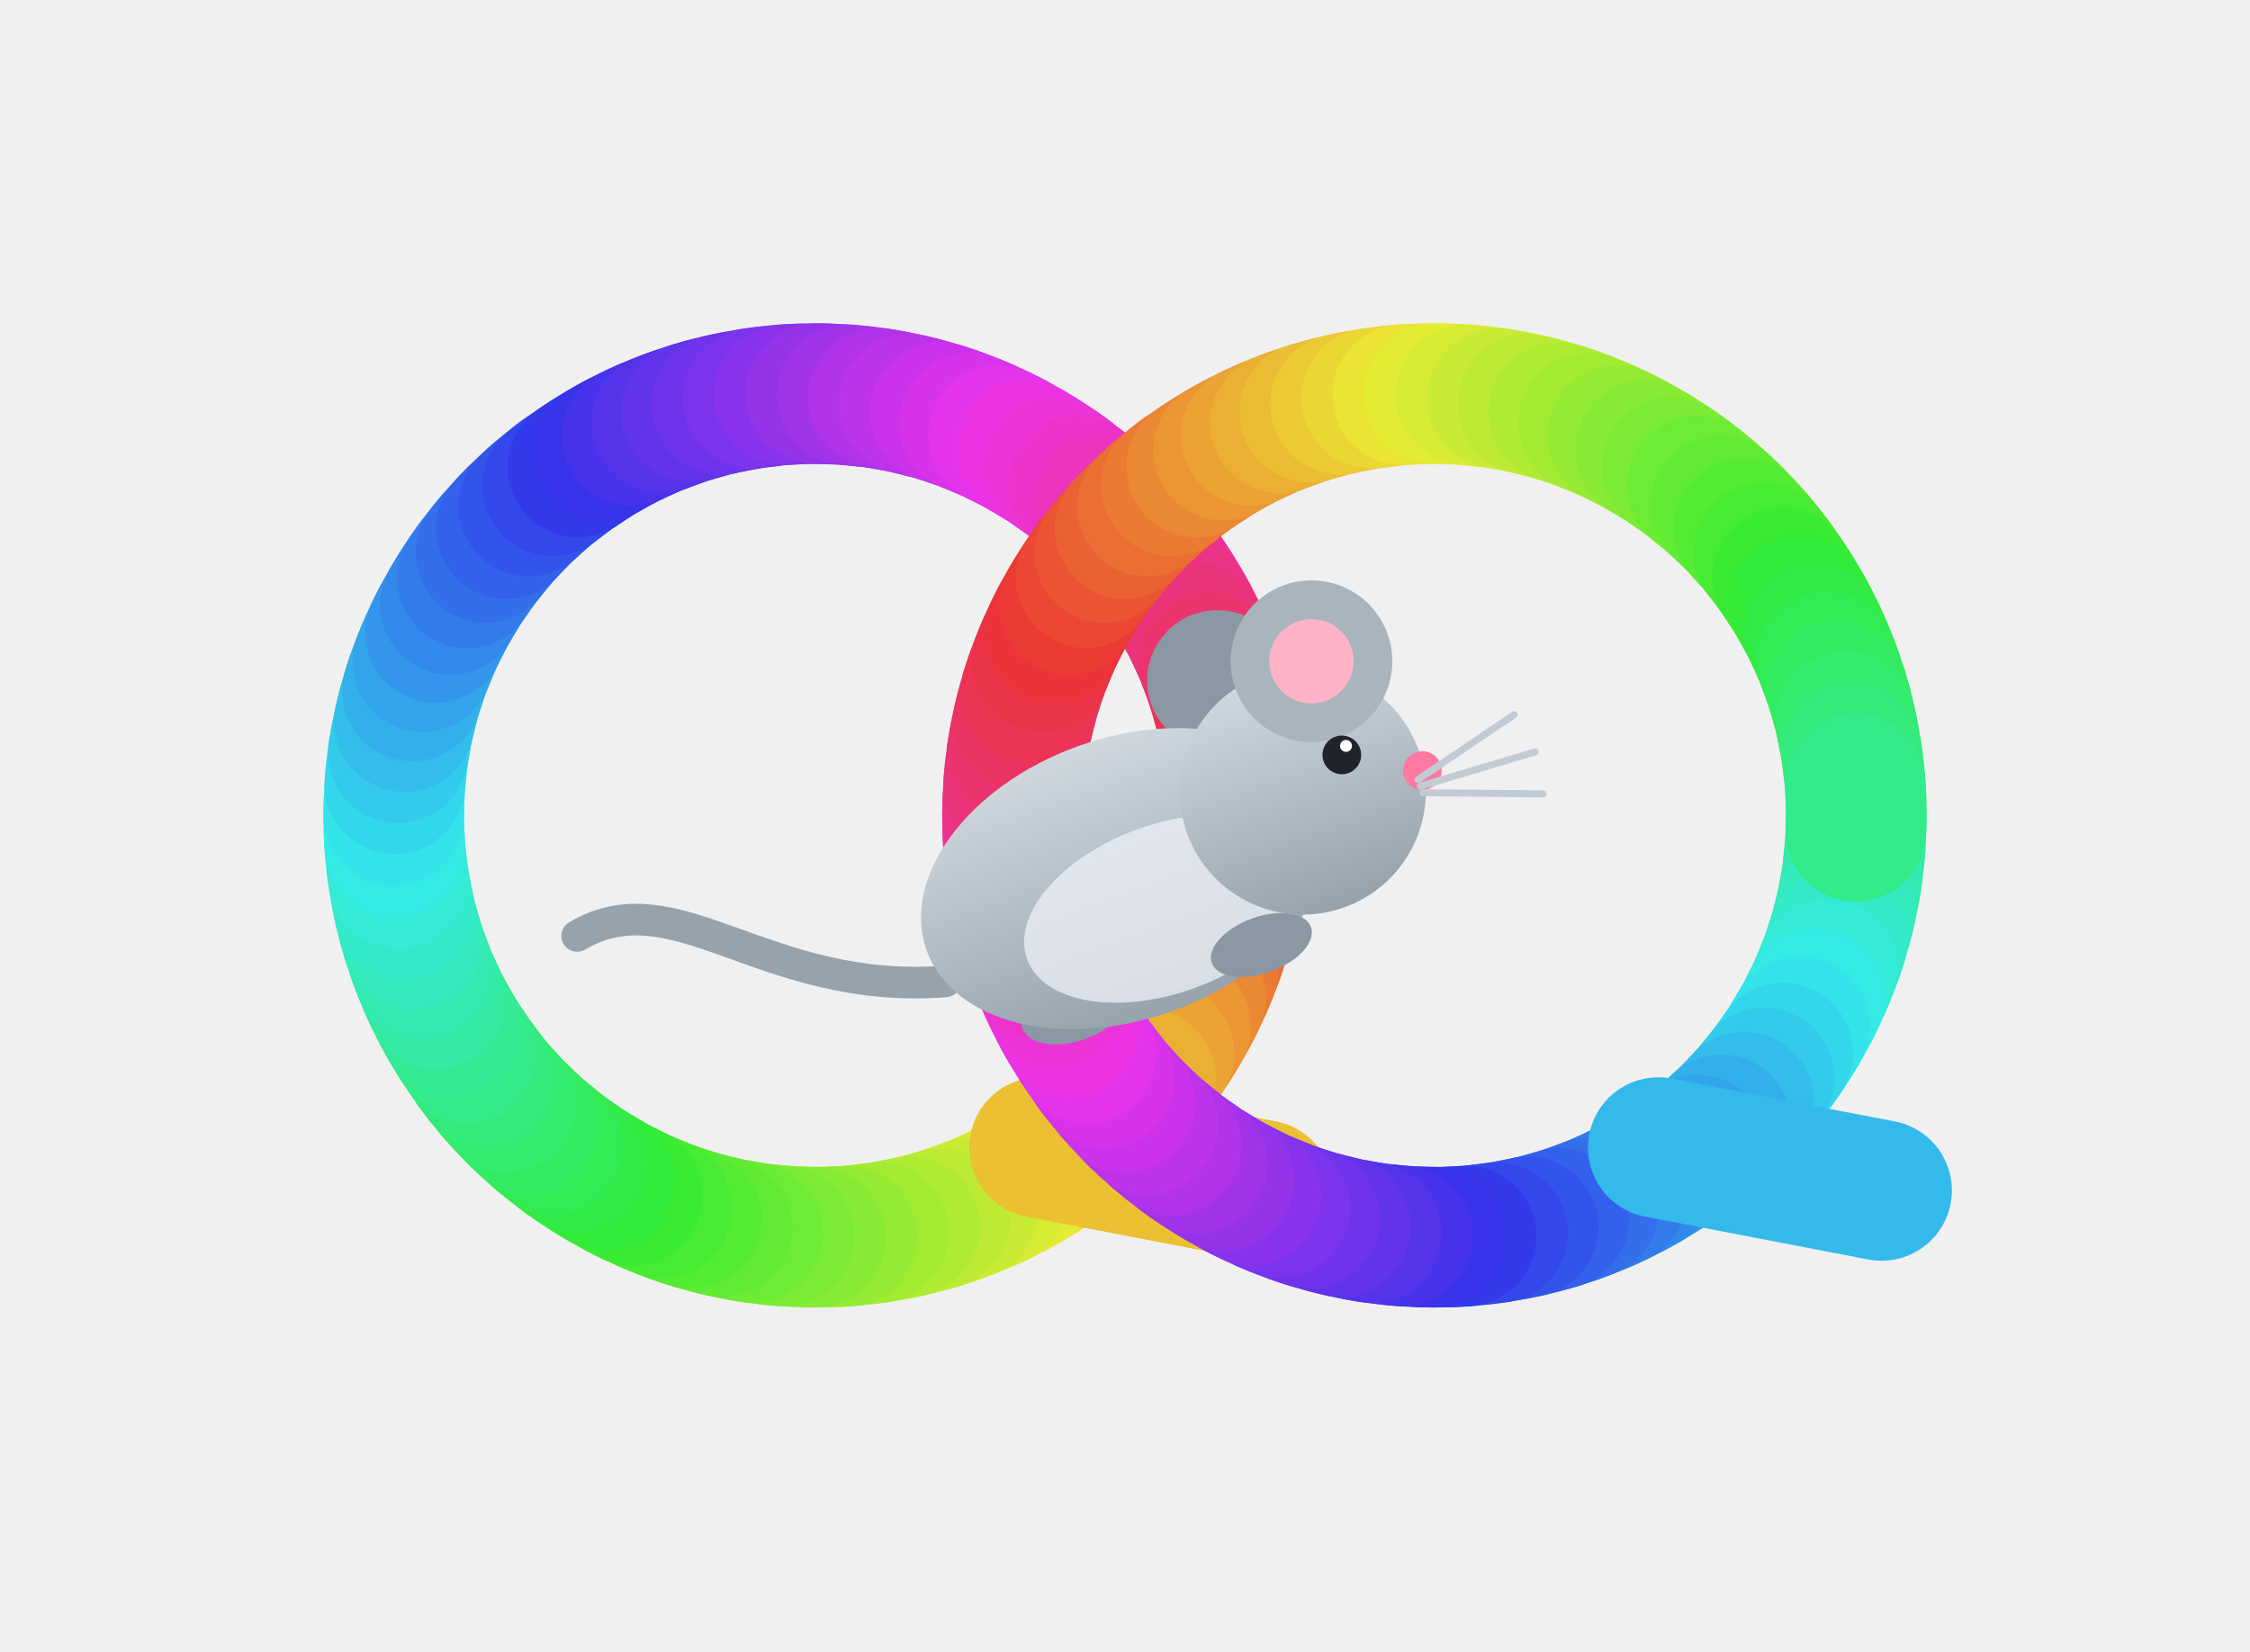
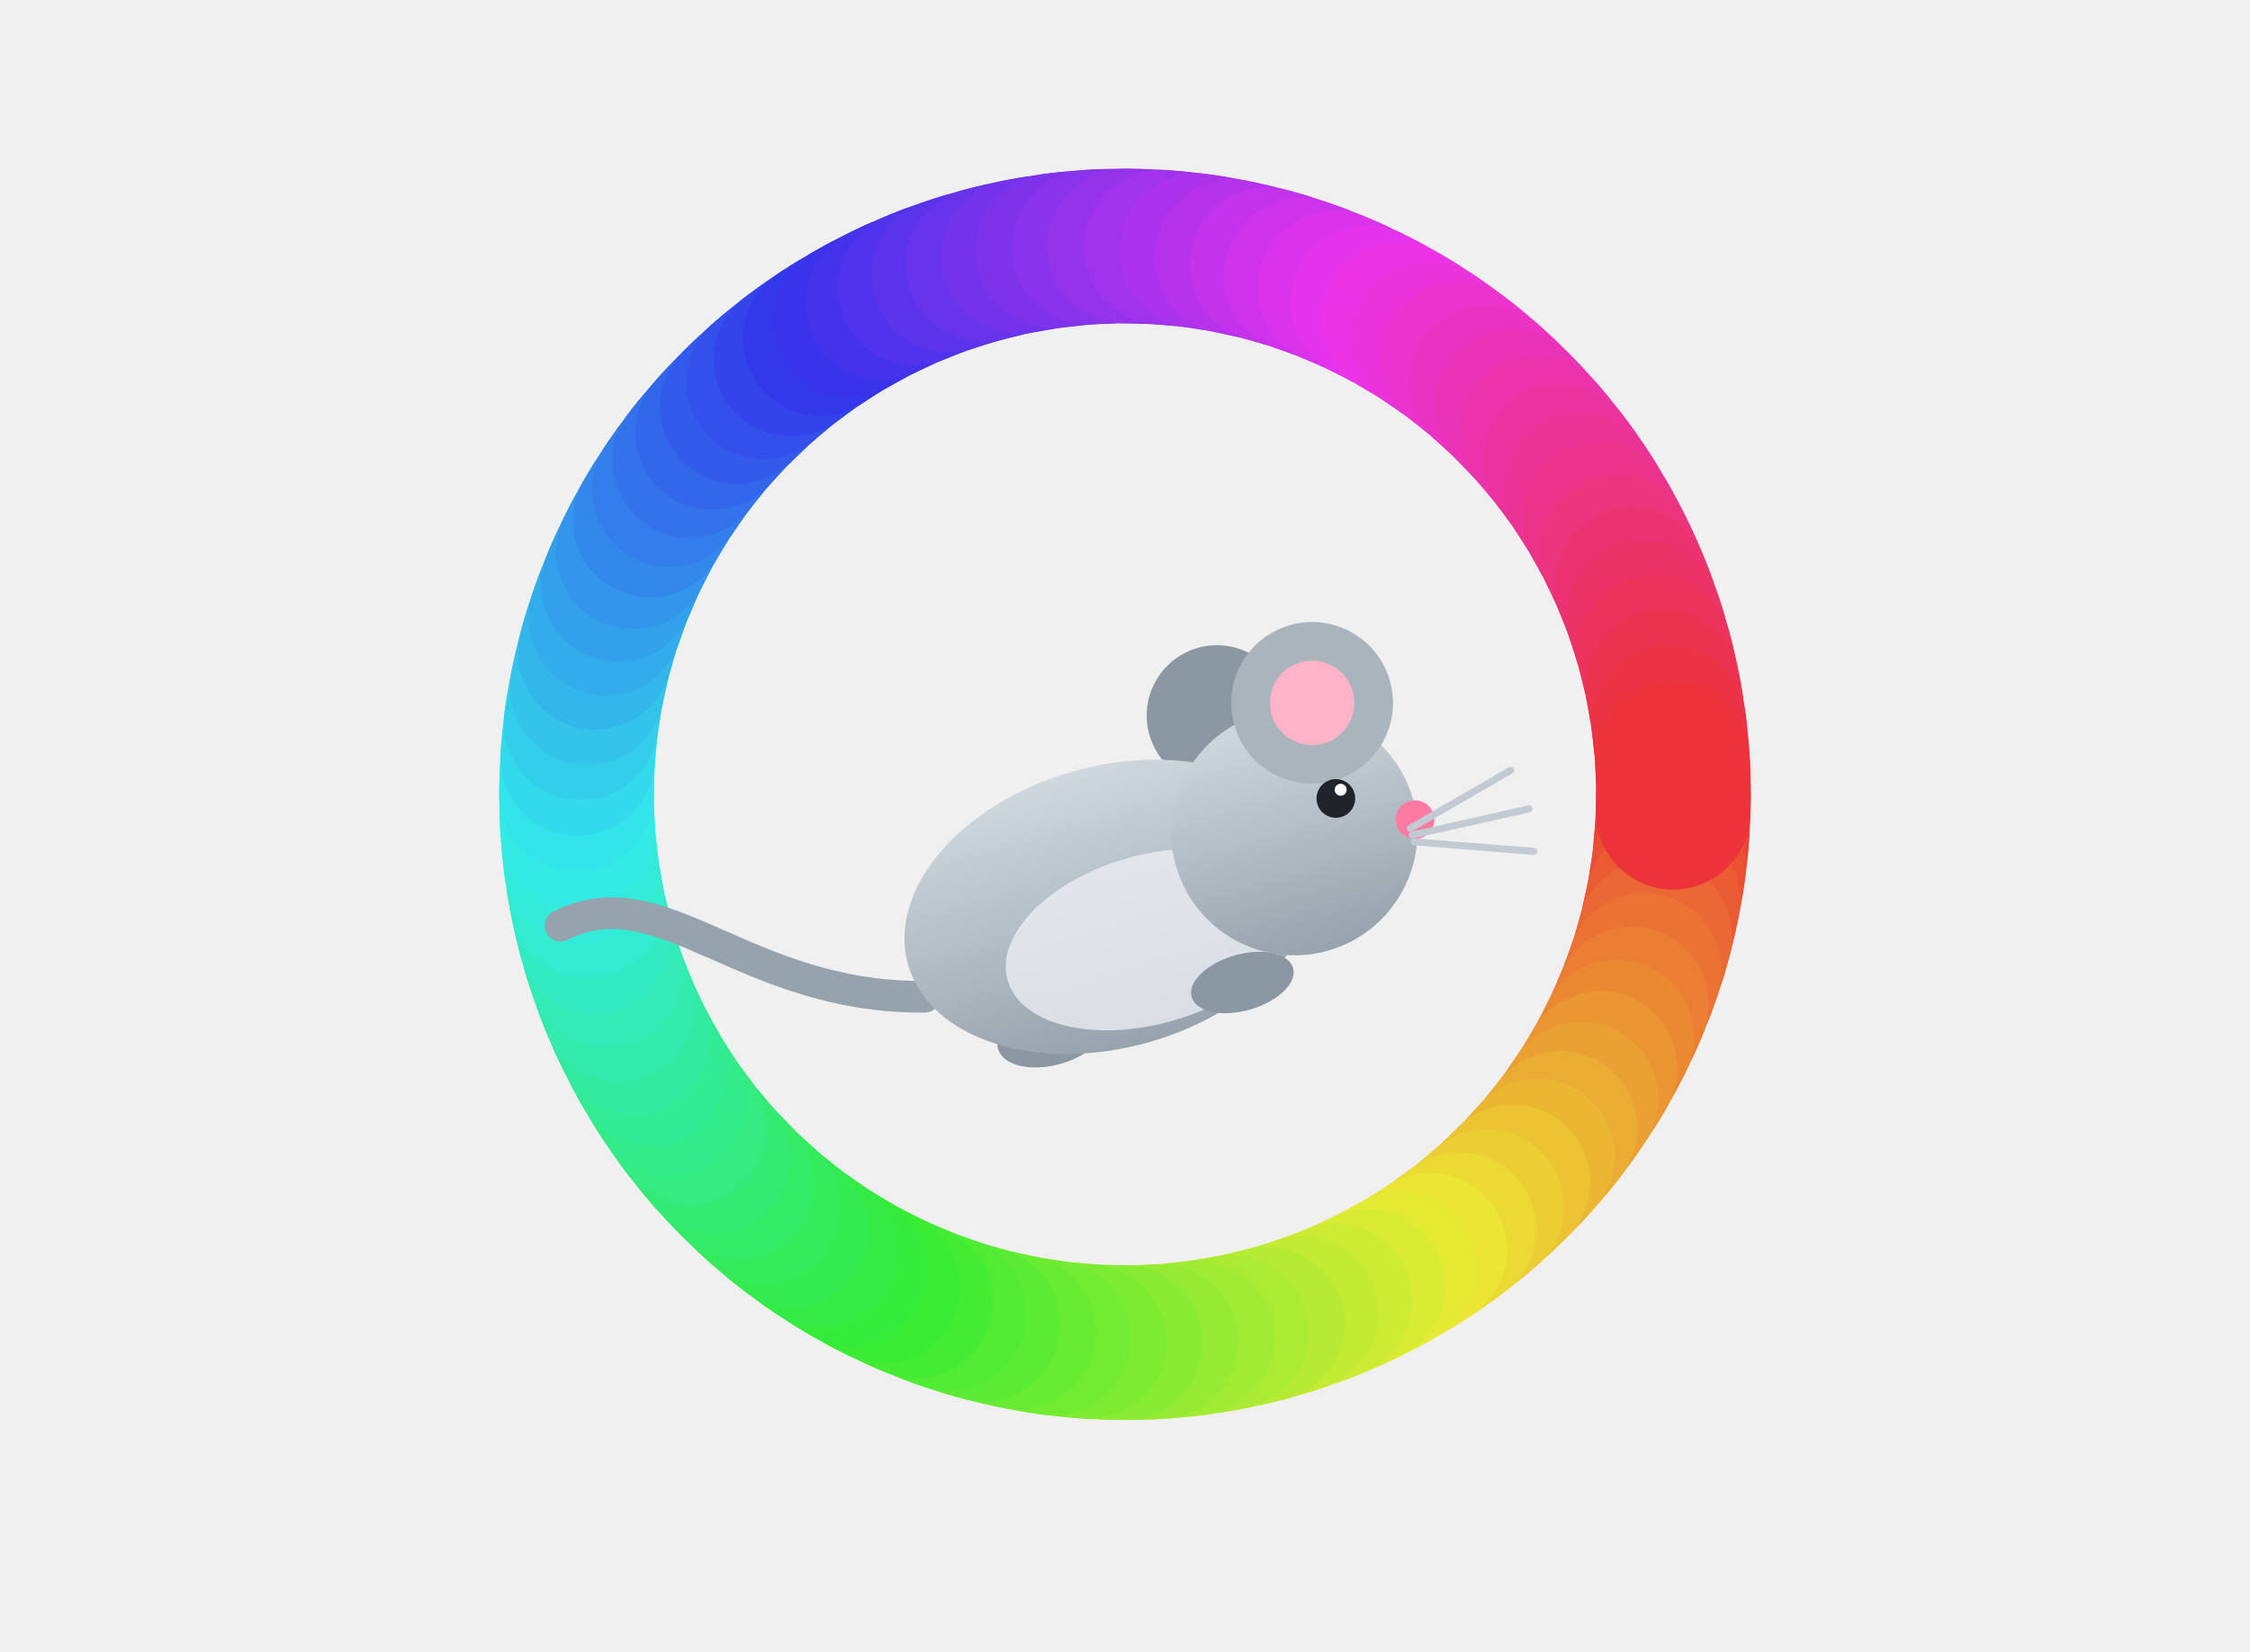
- <svg xmlns="http://www.w3.org/2000/svg" viewBox="0 0 640 470" width="640" height="470" role="img" aria-label="QQMouse mascot: a mouse leaping through two QQ hoops">
+ <svg xmlns="http://www.w3.org/2000/svg" viewBox="0 0 640 470" width="640" height="470" role="img" aria-label="Skittermouse mascot: a mouse skittering through a colorful ring">
  <defs>
    <linearGradient id="mBody" x1="0" y1="0" x2="0" y2="1">
      <stop offset="0" stop-color="#cfd8df" />
      <stop offset="1" stop-color="#96a2ac" />
    </linearGradient>
    <style>
      .spin { animation: hue 7s linear infinite; }
      @keyframes hue { to { filter: hue-rotate(360deg); } }
      .mouse { animation: hop 2.2s ease-in-out infinite; }
      @keyframes hop { 0%,100% { transform: translateY(0); } 50% { transform: translateY(-14px); } }
      @media (prefers-reduced-motion: reduce) { .spin, .mouse { animation: none !important; } }
    </style>
  </defs>
  <g class="spin">
-     <g>
-       <path d="M352.0 232.0 A120 120 0 0 1 351.2 245.4" stroke="#eb3933" stroke-width="40" fill="none" stroke-linecap="round" />
-       <path d="M351.7 241.0 A120 120 0 0 1 349.9 254.3" stroke="#eb4733" stroke-width="40" fill="none" stroke-linecap="round" />
-       <path d="M350.7 249.9 A120 120 0 0 1 347.9 263.1" stroke="#eb5433" stroke-width="40" fill="none" stroke-linecap="round" />
-       <path d="M349.0 258.7 A120 120 0 0 1 345.3 271.6" stroke="#eb6133" stroke-width="40" fill="none" stroke-linecap="round" />
-       <path d="M346.7 267.4 A120 120 0 0 1 342.0 280.0" stroke="#eb6e33" stroke-width="40" fill="none" stroke-linecap="round" />
-       <path d="M343.7 275.8 A120 120 0 0 1 338.1 288.1" stroke="#eb7b33" stroke-width="40" fill="none" stroke-linecap="round" />
-       <path d="M340.1 284.1 A120 120 0 0 1 333.6 295.8" stroke="#eb8833" stroke-width="40" fill="none" stroke-linecap="round" />
-       <path d="M335.9 292.0 A120 120 0 0 1 328.6 303.3" stroke="#eb9533" stroke-width="40" fill="none" stroke-linecap="round" />
-       <path d="M331.1 299.6 A120 120 0 0 1 323.0 310.3" stroke="#eba333" stroke-width="40" fill="none" stroke-linecap="round" />
-       <path d="M325.8 306.8 A120 120 0 0 1 316.9 316.9" stroke="#ebb033" stroke-width="40" fill="none" stroke-linecap="round" />
-       <path d="M320.0 313.6 A120 120 0 0 1 310.3 323.0" stroke="#ebbd33" stroke-width="40" fill="none" stroke-linecap="round" />
-       <path d="M313.6 320.0 A120 120 0 0 1 303.3 328.6" stroke="#ebca33" stroke-width="40" fill="none" stroke-linecap="round" />
-       <path d="M306.8 325.8 A120 120 0 0 1 295.8 333.6" stroke="#ebd733" stroke-width="40" fill="none" stroke-linecap="round" />
-       <path d="M299.6 331.1 A120 120 0 0 1 288.1 338.1" stroke="#ebe433" stroke-width="40" fill="none" stroke-linecap="round" />
-       <path d="M292.0 335.9 A120 120 0 0 1 280.0 342.0" stroke="#e4eb33" stroke-width="40" fill="none" stroke-linecap="round" />
-       <path d="M284.1 340.1 A120 120 0 0 1 271.6 345.3" stroke="#d7eb33" stroke-width="40" fill="none" stroke-linecap="round" />
-       <path d="M275.8 343.7 A120 120 0 0 1 263.1 347.9" stroke="#caeb33" stroke-width="40" fill="none" stroke-linecap="round" />
-       <path d="M267.4 346.7 A120 120 0 0 1 254.3 349.9" stroke="#bdeb33" stroke-width="40" fill="none" stroke-linecap="round" />
-       <path d="M258.7 349.0 A120 120 0 0 1 245.4 351.2" stroke="#b0eb33" stroke-width="40" fill="none" stroke-linecap="round" />
-       <path d="M249.9 350.7 A120 120 0 0 1 236.5 351.9" stroke="#a3eb33" stroke-width="40" fill="none" stroke-linecap="round" />
-       <path d="M241.0 351.7 A120 120 0 0 1 227.5 351.9" stroke="#95eb33" stroke-width="40" fill="none" stroke-linecap="round" />
-       <path d="M232.0 352.0 A120 120 0 0 1 218.6 351.2" stroke="#88eb33" stroke-width="40" fill="none" stroke-linecap="round" />
-       <path d="M223.0 351.7 A120 120 0 0 1 209.7 349.9" stroke="#7beb33" stroke-width="40" fill="none" stroke-linecap="round" />
-       <path d="M214.1 350.7 A120 120 0 0 1 200.9 347.9" stroke="#6eeb33" stroke-width="40" fill="none" stroke-linecap="round" />
-       <path d="M205.3 349.0 A120 120 0 0 1 192.4 345.3" stroke="#61eb33" stroke-width="40" fill="none" stroke-linecap="round" />
-       <path d="M196.6 346.7 A120 120 0 0 1 184.0 342.0" stroke="#54eb33" stroke-width="40" fill="none" stroke-linecap="round" />
-       <path d="M188.2 343.7 A120 120 0 0 1 175.9 338.1" stroke="#47eb33" stroke-width="40" fill="none" stroke-linecap="round" />
-       <path d="M179.9 340.1 A120 120 0 0 1 168.2 333.6" stroke="#39eb33" stroke-width="40" fill="none" stroke-linecap="round" />
-       <path d="M172.0 335.9 A120 120 0 0 1 160.7 328.6" stroke="#33eb39" stroke-width="40" fill="none" stroke-linecap="round" />
-       <path d="M164.4 331.1 A120 120 0 0 1 153.7 323.0" stroke="#33eb47" stroke-width="40" fill="none" stroke-linecap="round" />
-       <path d="M157.2 325.8 A120 120 0 0 1 147.1 316.9" stroke="#33eb54" stroke-width="40" fill="none" stroke-linecap="round" />
-       <path d="M150.4 320.0 A120 120 0 0 1 141.0 310.3" stroke="#33eb61" stroke-width="40" fill="none" stroke-linecap="round" />
-       <path d="M144.0 313.6 A120 120 0 0 1 135.4 303.3" stroke="#33eb6e" stroke-width="40" fill="none" stroke-linecap="round" />
-       <path d="M138.2 306.8 A120 120 0 0 1 130.4 295.8" stroke="#33eb7b" stroke-width="40" fill="none" stroke-linecap="round" />
-       <path d="M132.9 299.6 A120 120 0 0 1 125.9 288.1" stroke="#33eb88" stroke-width="40" fill="none" stroke-linecap="round" />
-       <path d="M128.1 292.0 A120 120 0 0 1 122.0 280.0" stroke="#33eb95" stroke-width="40" fill="none" stroke-linecap="round" />
-       <path d="M123.9 284.1 A120 120 0 0 1 118.7 271.6" stroke="#33eba3" stroke-width="40" fill="none" stroke-linecap="round" />
-       <path d="M120.3 275.8 A120 120 0 0 1 116.1 263.1" stroke="#33ebb0" stroke-width="40" fill="none" stroke-linecap="round" />
-       <path d="M117.3 267.4 A120 120 0 0 1 114.1 254.3" stroke="#33ebbd" stroke-width="40" fill="none" stroke-linecap="round" />
-       <path d="M115.0 258.7 A120 120 0 0 1 112.8 245.4" stroke="#33ebca" stroke-width="40" fill="none" stroke-linecap="round" />
-       <path d="M113.3 249.9 A120 120 0 0 1 112.1 236.5" stroke="#33ebd7" stroke-width="40" fill="none" stroke-linecap="round" />
-       <path d="M112.3 241.0 A120 120 0 0 1 112.1 227.5" stroke="#33ebe4" stroke-width="40" fill="none" stroke-linecap="round" />
-       <path d="M112.0 232.0 A120 120 0 0 1 112.8 218.6" stroke="#33e4eb" stroke-width="40" fill="none" stroke-linecap="round" />
-       <path d="M112.3 223.0 A120 120 0 0 1 114.1 209.7" stroke="#33d7eb" stroke-width="40" fill="none" stroke-linecap="round" />
-       <path d="M113.3 214.1 A120 120 0 0 1 116.1 200.9" stroke="#33caeb" stroke-width="40" fill="none" stroke-linecap="round" />
-       <path d="M115.0 205.3 A120 120 0 0 1 118.7 192.4" stroke="#33bdeb" stroke-width="40" fill="none" stroke-linecap="round" />
-       <path d="M117.3 196.6 A120 120 0 0 1 122.0 184.0" stroke="#33b0eb" stroke-width="40" fill="none" stroke-linecap="round" />
-       <path d="M120.3 188.2 A120 120 0 0 1 125.9 175.9" stroke="#33a3eb" stroke-width="40" fill="none" stroke-linecap="round" />
-       <path d="M123.9 179.9 A120 120 0 0 1 130.4 168.2" stroke="#3395eb" stroke-width="40" fill="none" stroke-linecap="round" />
-       <path d="M128.1 172.0 A120 120 0 0 1 135.4 160.7" stroke="#3388eb" stroke-width="40" fill="none" stroke-linecap="round" />
-       <path d="M132.9 164.4 A120 120 0 0 1 141.0 153.7" stroke="#337beb" stroke-width="40" fill="none" stroke-linecap="round" />
-       <path d="M138.2 157.2 A120 120 0 0 1 147.1 147.1" stroke="#336eeb" stroke-width="40" fill="none" stroke-linecap="round" />
-       <path d="M144.0 150.4 A120 120 0 0 1 153.7 141.0" stroke="#3361eb" stroke-width="40" fill="none" stroke-linecap="round" />
-       <path d="M150.4 144.0 A120 120 0 0 1 160.7 135.4" stroke="#3354eb" stroke-width="40" fill="none" stroke-linecap="round" />
-       <path d="M157.2 138.2 A120 120 0 0 1 168.2 130.4" stroke="#3347eb" stroke-width="40" fill="none" stroke-linecap="round" />
-       <path d="M164.4 132.9 A120 120 0 0 1 175.9 125.9" stroke="#3339eb" stroke-width="40" fill="none" stroke-linecap="round" />
-       <path d="M172.0 128.1 A120 120 0 0 1 184.0 122.0" stroke="#3933eb" stroke-width="40" fill="none" stroke-linecap="round" />
-       <path d="M179.9 123.9 A120 120 0 0 1 192.4 118.7" stroke="#4733eb" stroke-width="40" fill="none" stroke-linecap="round" />
-       <path d="M188.2 120.3 A120 120 0 0 1 200.9 116.1" stroke="#5433eb" stroke-width="40" fill="none" stroke-linecap="round" />
-       <path d="M196.6 117.3 A120 120 0 0 1 209.7 114.1" stroke="#6133eb" stroke-width="40" fill="none" stroke-linecap="round" />
-       <path d="M205.3 115.0 A120 120 0 0 1 218.6 112.8" stroke="#6e33eb" stroke-width="40" fill="none" stroke-linecap="round" />
-       <path d="M214.1 113.3 A120 120 0 0 1 227.5 112.1" stroke="#7b33eb" stroke-width="40" fill="none" stroke-linecap="round" />
-       <path d="M223.0 112.3 A120 120 0 0 1 236.5 112.1" stroke="#8833eb" stroke-width="40" fill="none" stroke-linecap="round" />
-       <path d="M232.0 112.0 A120 120 0 0 1 245.4 112.8" stroke="#9533eb" stroke-width="40" fill="none" stroke-linecap="round" />
-       <path d="M241.0 112.3 A120 120 0 0 1 254.3 114.1" stroke="#a333eb" stroke-width="40" fill="none" stroke-linecap="round" />
-       <path d="M249.9 113.3 A120 120 0 0 1 263.1 116.1" stroke="#b033eb" stroke-width="40" fill="none" stroke-linecap="round" />
-       <path d="M258.7 115.0 A120 120 0 0 1 271.6 118.7" stroke="#bd33eb" stroke-width="40" fill="none" stroke-linecap="round" />
-       <path d="M267.4 117.3 A120 120 0 0 1 280.0 122.0" stroke="#ca33eb" stroke-width="40" fill="none" stroke-linecap="round" />
-       <path d="M275.8 120.3 A120 120 0 0 1 288.1 125.9" stroke="#d733eb" stroke-width="40" fill="none" stroke-linecap="round" />
-       <path d="M284.1 123.9 A120 120 0 0 1 295.8 130.4" stroke="#e433eb" stroke-width="40" fill="none" stroke-linecap="round" />
-       <path d="M292.0 128.1 A120 120 0 0 1 303.3 135.4" stroke="#eb33e4" stroke-width="40" fill="none" stroke-linecap="round" />
-       <path d="M299.6 132.9 A120 120 0 0 1 310.3 141.0" stroke="#eb33d7" stroke-width="40" fill="none" stroke-linecap="round" />
-       <path d="M306.8 138.2 A120 120 0 0 1 316.9 147.1" stroke="#eb33ca" stroke-width="40" fill="none" stroke-linecap="round" />
-       <path d="M313.6 144.0 A120 120 0 0 1 323.0 153.7" stroke="#eb33bd" stroke-width="40" fill="none" stroke-linecap="round" />
-       <path d="M320.0 150.4 A120 120 0 0 1 328.6 160.7" stroke="#eb33b0" stroke-width="40" fill="none" stroke-linecap="round" />
-       <path d="M325.8 157.2 A120 120 0 0 1 333.6 168.2" stroke="#eb33a3" stroke-width="40" fill="none" stroke-linecap="round" />
-       <path d="M331.1 164.4 A120 120 0 0 1 338.1 175.9" stroke="#eb3395" stroke-width="40" fill="none" stroke-linecap="round" />
-       <path d="M335.9 172.0 A120 120 0 0 1 342.0 184.0" stroke="#eb3388" stroke-width="40" fill="none" stroke-linecap="round" />
-       <path d="M340.1 179.9 A120 120 0 0 1 345.3 192.4" stroke="#eb337b" stroke-width="40" fill="none" stroke-linecap="round" />
-       <path d="M343.7 188.2 A120 120 0 0 1 347.9 200.9" stroke="#eb336e" stroke-width="40" fill="none" stroke-linecap="round" />
-       <path d="M346.7 196.6 A120 120 0 0 1 349.9 209.7" stroke="#eb3361" stroke-width="40" fill="none" stroke-linecap="round" />
-       <path d="M349.0 205.3 A120 120 0 0 1 351.2 218.6" stroke="#eb3354" stroke-width="40" fill="none" stroke-linecap="round" />
-       <path d="M350.7 214.1 A120 120 0 0 1 351.9 227.5" stroke="#eb3347" stroke-width="40" fill="none" stroke-linecap="round" />
-       <path d="M351.7 223.0 A120 120 0 0 1 351.9 236.5" stroke="#eb3339" stroke-width="40" fill="none" stroke-linecap="round" />
-       <path d="M295.7 326.5 L359.2 338.7" stroke="#ebc033" stroke-width="40" fill="none" stroke-linecap="round" />
-     </g>
-     <g>
-       <path d="M528.0 232.0 A120 120 0 0 1 527.2 245.4" stroke="#33eb95" stroke-width="40" fill="none" stroke-linecap="round" />
-       <path d="M527.7 241.0 A120 120 0 0 1 525.9 254.3" stroke="#33eba3" stroke-width="40" fill="none" stroke-linecap="round" />
-       <path d="M526.7 249.9 A120 120 0 0 1 523.9 263.1" stroke="#33ebb0" stroke-width="40" fill="none" stroke-linecap="round" />
-       <path d="M525.0 258.7 A120 120 0 0 1 521.3 271.6" stroke="#33ebbd" stroke-width="40" fill="none" stroke-linecap="round" />
-       <path d="M522.7 267.4 A120 120 0 0 1 518.0 280.0" stroke="#33ebca" stroke-width="40" fill="none" stroke-linecap="round" />
-       <path d="M519.7 275.8 A120 120 0 0 1 514.1 288.1" stroke="#33ebd7" stroke-width="40" fill="none" stroke-linecap="round" />
-       <path d="M516.1 284.1 A120 120 0 0 1 509.6 295.8" stroke="#33ebe4" stroke-width="40" fill="none" stroke-linecap="round" />
-       <path d="M511.9 292.0 A120 120 0 0 1 504.6 303.3" stroke="#33e4eb" stroke-width="40" fill="none" stroke-linecap="round" />
-       <path d="M507.1 299.6 A120 120 0 0 1 499.0 310.3" stroke="#33d7eb" stroke-width="40" fill="none" stroke-linecap="round" />
-       <path d="M501.8 306.8 A120 120 0 0 1 492.9 316.9" stroke="#33caeb" stroke-width="40" fill="none" stroke-linecap="round" />
-       <path d="M496.0 313.6 A120 120 0 0 1 486.3 323.0" stroke="#33bdeb" stroke-width="40" fill="none" stroke-linecap="round" />
-       <path d="M489.6 320.0 A120 120 0 0 1 479.3 328.6" stroke="#33b0eb" stroke-width="40" fill="none" stroke-linecap="round" />
-       <path d="M482.8 325.8 A120 120 0 0 1 471.8 333.6" stroke="#33a3eb" stroke-width="40" fill="none" stroke-linecap="round" />
-       <path d="M475.6 331.1 A120 120 0 0 1 464.1 338.1" stroke="#3395eb" stroke-width="40" fill="none" stroke-linecap="round" />
-       <path d="M468.0 335.9 A120 120 0 0 1 456.0 342.0" stroke="#3388eb" stroke-width="40" fill="none" stroke-linecap="round" />
-       <path d="M460.1 340.1 A120 120 0 0 1 447.6 345.3" stroke="#337beb" stroke-width="40" fill="none" stroke-linecap="round" />
-       <path d="M451.8 343.7 A120 120 0 0 1 439.1 347.9" stroke="#336eeb" stroke-width="40" fill="none" stroke-linecap="round" />
-       <path d="M443.4 346.7 A120 120 0 0 1 430.3 349.9" stroke="#3361eb" stroke-width="40" fill="none" stroke-linecap="round" />
-       <path d="M434.7 349.0 A120 120 0 0 1 421.4 351.2" stroke="#3354eb" stroke-width="40" fill="none" stroke-linecap="round" />
-       <path d="M425.9 350.7 A120 120 0 0 1 412.5 351.9" stroke="#3347eb" stroke-width="40" fill="none" stroke-linecap="round" />
-       <path d="M417.0 351.7 A120 120 0 0 1 403.5 351.9" stroke="#3339eb" stroke-width="40" fill="none" stroke-linecap="round" />
-       <path d="M408.0 352.0 A120 120 0 0 1 394.6 351.2" stroke="#3933eb" stroke-width="40" fill="none" stroke-linecap="round" />
-       <path d="M399.0 351.7 A120 120 0 0 1 385.7 349.9" stroke="#4733eb" stroke-width="40" fill="none" stroke-linecap="round" />
-       <path d="M390.1 350.7 A120 120 0 0 1 376.9 347.9" stroke="#5433eb" stroke-width="40" fill="none" stroke-linecap="round" />
-       <path d="M381.3 349.0 A120 120 0 0 1 368.4 345.3" stroke="#6133eb" stroke-width="40" fill="none" stroke-linecap="round" />
-       <path d="M372.6 346.7 A120 120 0 0 1 360.0 342.0" stroke="#6e33eb" stroke-width="40" fill="none" stroke-linecap="round" />
-       <path d="M364.2 343.7 A120 120 0 0 1 351.9 338.1" stroke="#7b33eb" stroke-width="40" fill="none" stroke-linecap="round" />
-       <path d="M355.9 340.1 A120 120 0 0 1 344.2 333.6" stroke="#8833eb" stroke-width="40" fill="none" stroke-linecap="round" />
-       <path d="M348.0 335.9 A120 120 0 0 1 336.7 328.6" stroke="#9533eb" stroke-width="40" fill="none" stroke-linecap="round" />
-       <path d="M340.4 331.1 A120 120 0 0 1 329.7 323.0" stroke="#a333eb" stroke-width="40" fill="none" stroke-linecap="round" />
-       <path d="M333.2 325.8 A120 120 0 0 1 323.1 316.9" stroke="#b033eb" stroke-width="40" fill="none" stroke-linecap="round" />
-       <path d="M326.4 320.0 A120 120 0 0 1 317.0 310.3" stroke="#bd33eb" stroke-width="40" fill="none" stroke-linecap="round" />
-       <path d="M320.0 313.6 A120 120 0 0 1 311.4 303.3" stroke="#ca33eb" stroke-width="40" fill="none" stroke-linecap="round" />
-       <path d="M314.2 306.8 A120 120 0 0 1 306.4 295.8" stroke="#d733eb" stroke-width="40" fill="none" stroke-linecap="round" />
-       <path d="M308.9 299.6 A120 120 0 0 1 301.9 288.1" stroke="#e433eb" stroke-width="40" fill="none" stroke-linecap="round" />
-       <path d="M304.1 292.0 A120 120 0 0 1 298.0 280.0" stroke="#eb33e4" stroke-width="40" fill="none" stroke-linecap="round" />
-       <path d="M299.9 284.1 A120 120 0 0 1 294.7 271.6" stroke="#eb33d7" stroke-width="40" fill="none" stroke-linecap="round" />
-       <path d="M296.3 275.8 A120 120 0 0 1 292.1 263.1" stroke="#eb33ca" stroke-width="40" fill="none" stroke-linecap="round" />
-       <path d="M293.3 267.4 A120 120 0 0 1 290.1 254.3" stroke="#eb33bd" stroke-width="40" fill="none" stroke-linecap="round" />
-       <path d="M291.0 258.7 A120 120 0 0 1 288.8 245.4" stroke="#eb33b0" stroke-width="40" fill="none" stroke-linecap="round" />
-       <path d="M289.3 249.9 A120 120 0 0 1 288.1 236.5" stroke="#eb33a3" stroke-width="40" fill="none" stroke-linecap="round" />
-       <path d="M288.3 241.0 A120 120 0 0 1 288.1 227.5" stroke="#eb3395" stroke-width="40" fill="none" stroke-linecap="round" />
-       <path d="M288.0 232.0 A120 120 0 0 1 288.8 218.6" stroke="#eb3388" stroke-width="40" fill="none" stroke-linecap="round" />
-       <path d="M288.3 223.0 A120 120 0 0 1 290.1 209.7" stroke="#eb337b" stroke-width="40" fill="none" stroke-linecap="round" />
-       <path d="M289.3 214.1 A120 120 0 0 1 292.1 200.9" stroke="#eb336e" stroke-width="40" fill="none" stroke-linecap="round" />
-       <path d="M291.0 205.3 A120 120 0 0 1 294.7 192.4" stroke="#eb3361" stroke-width="40" fill="none" stroke-linecap="round" />
-       <path d="M293.3 196.6 A120 120 0 0 1 298.0 184.0" stroke="#eb3354" stroke-width="40" fill="none" stroke-linecap="round" />
-       <path d="M296.3 188.2 A120 120 0 0 1 301.9 175.9" stroke="#eb3347" stroke-width="40" fill="none" stroke-linecap="round" />
-       <path d="M299.9 179.9 A120 120 0 0 1 306.4 168.2" stroke="#eb3339" stroke-width="40" fill="none" stroke-linecap="round" />
-       <path d="M304.1 172.0 A120 120 0 0 1 311.4 160.7" stroke="#eb3933" stroke-width="40" fill="none" stroke-linecap="round" />
-       <path d="M308.9 164.4 A120 120 0 0 1 317.0 153.7" stroke="#eb4733" stroke-width="40" fill="none" stroke-linecap="round" />
-       <path d="M314.2 157.2 A120 120 0 0 1 323.1 147.1" stroke="#eb5433" stroke-width="40" fill="none" stroke-linecap="round" />
-       <path d="M320.0 150.4 A120 120 0 0 1 329.7 141.0" stroke="#eb6133" stroke-width="40" fill="none" stroke-linecap="round" />
-       <path d="M326.4 144.0 A120 120 0 0 1 336.7 135.4" stroke="#eb6e33" stroke-width="40" fill="none" stroke-linecap="round" />
-       <path d="M333.2 138.2 A120 120 0 0 1 344.2 130.4" stroke="#eb7b33" stroke-width="40" fill="none" stroke-linecap="round" />
-       <path d="M340.4 132.9 A120 120 0 0 1 351.9 125.9" stroke="#eb8833" stroke-width="40" fill="none" stroke-linecap="round" />
-       <path d="M348.0 128.1 A120 120 0 0 1 360.0 122.0" stroke="#eb9533" stroke-width="40" fill="none" stroke-linecap="round" />
-       <path d="M355.9 123.9 A120 120 0 0 1 368.4 118.7" stroke="#eba333" stroke-width="40" fill="none" stroke-linecap="round" />
-       <path d="M364.2 120.3 A120 120 0 0 1 376.9 116.1" stroke="#ebb033" stroke-width="40" fill="none" stroke-linecap="round" />
-       <path d="M372.6 117.3 A120 120 0 0 1 385.7 114.1" stroke="#ebbd33" stroke-width="40" fill="none" stroke-linecap="round" />
-       <path d="M381.3 115.0 A120 120 0 0 1 394.6 112.8" stroke="#ebca33" stroke-width="40" fill="none" stroke-linecap="round" />
-       <path d="M390.1 113.3 A120 120 0 0 1 403.5 112.1" stroke="#ebd733" stroke-width="40" fill="none" stroke-linecap="round" />
-       <path d="M399.0 112.3 A120 120 0 0 1 412.5 112.1" stroke="#ebe433" stroke-width="40" fill="none" stroke-linecap="round" />
-       <path d="M408.0 112.0 A120 120 0 0 1 421.4 112.8" stroke="#e4eb33" stroke-width="40" fill="none" stroke-linecap="round" />
-       <path d="M417.0 112.3 A120 120 0 0 1 430.3 114.1" stroke="#d7eb33" stroke-width="40" fill="none" stroke-linecap="round" />
-       <path d="M425.9 113.3 A120 120 0 0 1 439.1 116.1" stroke="#caeb33" stroke-width="40" fill="none" stroke-linecap="round" />
-       <path d="M434.7 115.0 A120 120 0 0 1 447.6 118.7" stroke="#bdeb33" stroke-width="40" fill="none" stroke-linecap="round" />
-       <path d="M443.4 117.3 A120 120 0 0 1 456.0 122.0" stroke="#b0eb33" stroke-width="40" fill="none" stroke-linecap="round" />
-       <path d="M451.8 120.3 A120 120 0 0 1 464.1 125.9" stroke="#a3eb33" stroke-width="40" fill="none" stroke-linecap="round" />
-       <path d="M460.1 123.9 A120 120 0 0 1 471.8 130.4" stroke="#95eb33" stroke-width="40" fill="none" stroke-linecap="round" />
-       <path d="M468.0 128.1 A120 120 0 0 1 479.3 135.4" stroke="#88eb33" stroke-width="40" fill="none" stroke-linecap="round" />
-       <path d="M475.6 132.9 A120 120 0 0 1 486.3 141.0" stroke="#7beb33" stroke-width="40" fill="none" stroke-linecap="round" />
-       <path d="M482.8 138.2 A120 120 0 0 1 492.9 147.1" stroke="#6eeb33" stroke-width="40" fill="none" stroke-linecap="round" />
-       <path d="M489.6 144.0 A120 120 0 0 1 499.0 153.7" stroke="#61eb33" stroke-width="40" fill="none" stroke-linecap="round" />
-       <path d="M496.0 150.4 A120 120 0 0 1 504.6 160.7" stroke="#54eb33" stroke-width="40" fill="none" stroke-linecap="round" />
-       <path d="M501.8 157.2 A120 120 0 0 1 509.6 168.2" stroke="#47eb33" stroke-width="40" fill="none" stroke-linecap="round" />
-       <path d="M507.1 164.4 A120 120 0 0 1 514.1 175.9" stroke="#39eb33" stroke-width="40" fill="none" stroke-linecap="round" />
-       <path d="M511.9 172.0 A120 120 0 0 1 518.0 184.0" stroke="#33eb39" stroke-width="40" fill="none" stroke-linecap="round" />
-       <path d="M516.1 179.9 A120 120 0 0 1 521.3 192.4" stroke="#33eb47" stroke-width="40" fill="none" stroke-linecap="round" />
-       <path d="M519.7 188.2 A120 120 0 0 1 523.9 200.9" stroke="#33eb54" stroke-width="40" fill="none" stroke-linecap="round" />
-       <path d="M522.7 196.6 A120 120 0 0 1 525.9 209.7" stroke="#33eb61" stroke-width="40" fill="none" stroke-linecap="round" />
-       <path d="M525.0 205.3 A120 120 0 0 1 527.2 218.6" stroke="#33eb6e" stroke-width="40" fill="none" stroke-linecap="round" />
-       <path d="M526.7 214.1 A120 120 0 0 1 527.9 227.5" stroke="#33eb7b" stroke-width="40" fill="none" stroke-linecap="round" />
-       <path d="M527.7 223.0 A120 120 0 0 1 527.9 236.5" stroke="#33eb88" stroke-width="40" fill="none" stroke-linecap="round" />
-       <path d="M471.7 326.5 L535.2 338.7" stroke="#33baeb" stroke-width="40" fill="none" stroke-linecap="round" />
-     </g>
+     <path d="M476.0 226.0 A156 156 0 0 1 475.2 241.3" stroke="#eb3933" stroke-width="44" fill="none" stroke-linecap="round" />
+     <path d="M475.7 236.2 A156 156 0 0 1 473.9 251.4" stroke="#eb4433" stroke-width="44" fill="none" stroke-linecap="round" />
+     <path d="M474.7 246.4 A156 156 0 0 1 471.9 261.4" stroke="#eb5033" stroke-width="44" fill="none" stroke-linecap="round" />
+     <path d="M473.0 256.4 A156 156 0 0 1 469.3 271.3" stroke="#eb5b33" stroke-width="44" fill="none" stroke-linecap="round" />
+     <path d="M470.7 266.4 A156 156 0 0 1 466.0 281.0" stroke="#eb6733" stroke-width="44" fill="none" stroke-linecap="round" />
+     <path d="M467.7 276.1 A156 156 0 0 1 462.1 290.4" stroke="#eb7233" stroke-width="44" fill="none" stroke-linecap="round" />
+     <path d="M464.1 285.7 A156 156 0 0 1 457.6 299.5" stroke="#eb7e33" stroke-width="44" fill="none" stroke-linecap="round" />
+     <path d="M459.9 295.0 A156 156 0 0 1 452.5 308.4" stroke="#eb8933" stroke-width="44" fill="none" stroke-linecap="round" />
+     <path d="M455.1 304.0 A156 156 0 0 1 446.8 316.9" stroke="#eb9533" stroke-width="44" fill="none" stroke-linecap="round" />
+     <path d="M449.7 312.7 A156 156 0 0 1 440.6 325.0" stroke="#eba033" stroke-width="44" fill="none" stroke-linecap="round" />
+     <path d="M443.8 321.0 A156 156 0 0 1 433.9 332.6" stroke="#ebac33" stroke-width="44" fill="none" stroke-linecap="round" />
+     <path d="M437.3 328.9 A156 156 0 0 1 426.6 339.9" stroke="#ebb733" stroke-width="44" fill="none" stroke-linecap="round" />
+     <path d="M430.3 336.3 A156 156 0 0 1 419.0 346.6" stroke="#ebc333" stroke-width="44" fill="none" stroke-linecap="round" />
+     <path d="M422.9 343.3 A156 156 0 0 1 410.9 352.8" stroke="#ebce33" stroke-width="44" fill="none" stroke-linecap="round" />
+     <path d="M415.0 349.8 A156 156 0 0 1 402.4 358.5" stroke="#ebda33" stroke-width="44" fill="none" stroke-linecap="round" />
+     <path d="M406.7 355.7 A156 156 0 0 1 393.5 363.6" stroke="#ebe533" stroke-width="44" fill="none" stroke-linecap="round" />
+     <path d="M398.0 361.1 A156 156 0 0 1 384.4 368.1" stroke="#e5eb33" stroke-width="44" fill="none" stroke-linecap="round" />
+     <path d="M389.0 365.9 A156 156 0 0 1 375.0 372.0" stroke="#daeb33" stroke-width="44" fill="none" stroke-linecap="round" />
+     <path d="M379.7 370.1 A156 156 0 0 1 365.3 375.3" stroke="#ceeb33" stroke-width="44" fill="none" stroke-linecap="round" />
+     <path d="M370.1 373.7 A156 156 0 0 1 355.4 377.9" stroke="#c3eb33" stroke-width="44" fill="none" stroke-linecap="round" />
+     <path d="M360.4 376.7 A156 156 0 0 1 345.4 379.9" stroke="#b7eb33" stroke-width="44" fill="none" stroke-linecap="round" />
+     <path d="M350.4 379.0 A156 156 0 0 1 335.3 381.2" stroke="#aceb33" stroke-width="44" fill="none" stroke-linecap="round" />
+     <path d="M340.4 380.7 A156 156 0 0 1 325.1 381.9" stroke="#a0eb33" stroke-width="44" fill="none" stroke-linecap="round" />
+     <path d="M330.2 381.7 A156 156 0 0 1 314.9 381.9" stroke="#95eb33" stroke-width="44" fill="none" stroke-linecap="round" />
+     <path d="M320.0 382.0 A156 156 0 0 1 304.7 381.2" stroke="#89eb33" stroke-width="44" fill="none" stroke-linecap="round" />
+     <path d="M309.8 381.7 A156 156 0 0 1 294.6 379.9" stroke="#7eeb33" stroke-width="44" fill="none" stroke-linecap="round" />
+     <path d="M299.6 380.7 A156 156 0 0 1 284.6 377.9" stroke="#72eb33" stroke-width="44" fill="none" stroke-linecap="round" />
+     <path d="M289.6 379.0 A156 156 0 0 1 274.7 375.3" stroke="#67eb33" stroke-width="44" fill="none" stroke-linecap="round" />
+     <path d="M279.6 376.7 A156 156 0 0 1 265.0 372.0" stroke="#5beb33" stroke-width="44" fill="none" stroke-linecap="round" />
+     <path d="M269.9 373.7 A156 156 0 0 1 255.6 368.1" stroke="#50eb33" stroke-width="44" fill="none" stroke-linecap="round" />
+     <path d="M260.3 370.1 A156 156 0 0 1 246.5 363.6" stroke="#44eb33" stroke-width="44" fill="none" stroke-linecap="round" />
+     <path d="M251.0 365.9 A156 156 0 0 1 237.6 358.5" stroke="#39eb33" stroke-width="44" fill="none" stroke-linecap="round" />
+     <path d="M242.0 361.1 A156 156 0 0 1 229.1 352.8" stroke="#33eb39" stroke-width="44" fill="none" stroke-linecap="round" />
+     <path d="M233.3 355.7 A156 156 0 0 1 221.0 346.6" stroke="#33eb44" stroke-width="44" fill="none" stroke-linecap="round" />
+     <path d="M225.0 349.8 A156 156 0 0 1 213.4 339.9" stroke="#33eb50" stroke-width="44" fill="none" stroke-linecap="round" />
+     <path d="M217.1 343.3 A156 156 0 0 1 206.1 332.6" stroke="#33eb5b" stroke-width="44" fill="none" stroke-linecap="round" />
+     <path d="M209.7 336.3 A156 156 0 0 1 199.4 325.0" stroke="#33eb67" stroke-width="44" fill="none" stroke-linecap="round" />
+     <path d="M202.7 328.9 A156 156 0 0 1 193.2 316.9" stroke="#33eb72" stroke-width="44" fill="none" stroke-linecap="round" />
+     <path d="M196.2 321.0 A156 156 0 0 1 187.5 308.4" stroke="#33eb7e" stroke-width="44" fill="none" stroke-linecap="round" />
+     <path d="M190.3 312.7 A156 156 0 0 1 182.4 299.5" stroke="#33eb89" stroke-width="44" fill="none" stroke-linecap="round" />
+     <path d="M184.9 304.0 A156 156 0 0 1 177.9 290.4" stroke="#33eb95" stroke-width="44" fill="none" stroke-linecap="round" />
+     <path d="M180.1 295.0 A156 156 0 0 1 174.0 281.0" stroke="#33eba0" stroke-width="44" fill="none" stroke-linecap="round" />
+     <path d="M175.9 285.7 A156 156 0 0 1 170.7 271.3" stroke="#33ebac" stroke-width="44" fill="none" stroke-linecap="round" />
+     <path d="M172.3 276.1 A156 156 0 0 1 168.1 261.4" stroke="#33ebb7" stroke-width="44" fill="none" stroke-linecap="round" />
+     <path d="M169.3 266.4 A156 156 0 0 1 166.1 251.4" stroke="#33ebc3" stroke-width="44" fill="none" stroke-linecap="round" />
+     <path d="M167.0 256.4 A156 156 0 0 1 164.8 241.3" stroke="#33ebce" stroke-width="44" fill="none" stroke-linecap="round" />
+     <path d="M165.3 246.4 A156 156 0 0 1 164.1 231.1" stroke="#33ebda" stroke-width="44" fill="none" stroke-linecap="round" />
+     <path d="M164.3 236.2 A156 156 0 0 1 164.1 220.9" stroke="#33ebe5" stroke-width="44" fill="none" stroke-linecap="round" />
+     <path d="M164.0 226.0 A156 156 0 0 1 164.8 210.7" stroke="#33e5eb" stroke-width="44" fill="none" stroke-linecap="round" />
+     <path d="M164.3 215.8 A156 156 0 0 1 166.1 200.6" stroke="#33daeb" stroke-width="44" fill="none" stroke-linecap="round" />
+     <path d="M165.3 205.6 A156 156 0 0 1 168.1 190.6" stroke="#33ceeb" stroke-width="44" fill="none" stroke-linecap="round" />
+     <path d="M167.0 195.6 A156 156 0 0 1 170.7 180.7" stroke="#33c3eb" stroke-width="44" fill="none" stroke-linecap="round" />
+     <path d="M169.3 185.6 A156 156 0 0 1 174.0 171.0" stroke="#33b7eb" stroke-width="44" fill="none" stroke-linecap="round" />
+     <path d="M172.3 175.9 A156 156 0 0 1 177.9 161.6" stroke="#33aceb" stroke-width="44" fill="none" stroke-linecap="round" />
+     <path d="M175.9 166.3 A156 156 0 0 1 182.4 152.5" stroke="#33a0eb" stroke-width="44" fill="none" stroke-linecap="round" />
+     <path d="M180.1 157.0 A156 156 0 0 1 187.5 143.6" stroke="#3395eb" stroke-width="44" fill="none" stroke-linecap="round" />
+     <path d="M184.9 148.0 A156 156 0 0 1 193.2 135.1" stroke="#3389eb" stroke-width="44" fill="none" stroke-linecap="round" />
+     <path d="M190.3 139.3 A156 156 0 0 1 199.4 127.0" stroke="#337eeb" stroke-width="44" fill="none" stroke-linecap="round" />
+     <path d="M196.2 131.0 A156 156 0 0 1 206.1 119.4" stroke="#3372eb" stroke-width="44" fill="none" stroke-linecap="round" />
+     <path d="M202.7 123.1 A156 156 0 0 1 213.4 112.1" stroke="#3367eb" stroke-width="44" fill="none" stroke-linecap="round" />
+     <path d="M209.7 115.7 A156 156 0 0 1 221.0 105.4" stroke="#335beb" stroke-width="44" fill="none" stroke-linecap="round" />
+     <path d="M217.1 108.7 A156 156 0 0 1 229.1 99.2" stroke="#3350eb" stroke-width="44" fill="none" stroke-linecap="round" />
+     <path d="M225.0 102.2 A156 156 0 0 1 237.6 93.5" stroke="#3344eb" stroke-width="44" fill="none" stroke-linecap="round" />
+     <path d="M233.3 96.3 A156 156 0 0 1 246.5 88.4" stroke="#3339eb" stroke-width="44" fill="none" stroke-linecap="round" />
+     <path d="M242.0 90.9 A156 156 0 0 1 255.6 83.9" stroke="#3933eb" stroke-width="44" fill="none" stroke-linecap="round" />
+     <path d="M251.0 86.1 A156 156 0 0 1 265.0 80.0" stroke="#4433eb" stroke-width="44" fill="none" stroke-linecap="round" />
+     <path d="M260.3 81.9 A156 156 0 0 1 274.7 76.7" stroke="#5033eb" stroke-width="44" fill="none" stroke-linecap="round" />
+     <path d="M269.9 78.3 A156 156 0 0 1 284.6 74.1" stroke="#5b33eb" stroke-width="44" fill="none" stroke-linecap="round" />
+     <path d="M279.6 75.3 A156 156 0 0 1 294.6 72.1" stroke="#6733eb" stroke-width="44" fill="none" stroke-linecap="round" />
+     <path d="M289.6 73.0 A156 156 0 0 1 304.7 70.8" stroke="#7233eb" stroke-width="44" fill="none" stroke-linecap="round" />
+     <path d="M299.6 71.3 A156 156 0 0 1 314.9 70.1" stroke="#7e33eb" stroke-width="44" fill="none" stroke-linecap="round" />
+     <path d="M309.8 70.3 A156 156 0 0 1 325.1 70.1" stroke="#8933eb" stroke-width="44" fill="none" stroke-linecap="round" />
+     <path d="M320.0 70.0 A156 156 0 0 1 335.3 70.8" stroke="#9533eb" stroke-width="44" fill="none" stroke-linecap="round" />
+     <path d="M330.2 70.3 A156 156 0 0 1 345.4 72.1" stroke="#a033eb" stroke-width="44" fill="none" stroke-linecap="round" />
+     <path d="M340.4 71.3 A156 156 0 0 1 355.4 74.1" stroke="#ac33eb" stroke-width="44" fill="none" stroke-linecap="round" />
+     <path d="M350.4 73.0 A156 156 0 0 1 365.3 76.7" stroke="#b733eb" stroke-width="44" fill="none" stroke-linecap="round" />
+     <path d="M360.4 75.3 A156 156 0 0 1 375.0 80.0" stroke="#c333eb" stroke-width="44" fill="none" stroke-linecap="round" />
+     <path d="M370.1 78.3 A156 156 0 0 1 384.4 83.9" stroke="#ce33eb" stroke-width="44" fill="none" stroke-linecap="round" />
+     <path d="M379.7 81.9 A156 156 0 0 1 393.5 88.4" stroke="#da33eb" stroke-width="44" fill="none" stroke-linecap="round" />
+     <path d="M389.0 86.1 A156 156 0 0 1 402.4 93.5" stroke="#e533eb" stroke-width="44" fill="none" stroke-linecap="round" />
+     <path d="M398.0 90.9 A156 156 0 0 1 410.9 99.2" stroke="#eb33e5" stroke-width="44" fill="none" stroke-linecap="round" />
+     <path d="M406.7 96.3 A156 156 0 0 1 419.0 105.4" stroke="#eb33da" stroke-width="44" fill="none" stroke-linecap="round" />
+     <path d="M415.0 102.2 A156 156 0 0 1 426.6 112.1" stroke="#eb33ce" stroke-width="44" fill="none" stroke-linecap="round" />
+     <path d="M422.9 108.7 A156 156 0 0 1 433.9 119.4" stroke="#eb33c3" stroke-width="44" fill="none" stroke-linecap="round" />
+     <path d="M430.3 115.7 A156 156 0 0 1 440.6 127.0" stroke="#eb33b7" stroke-width="44" fill="none" stroke-linecap="round" />
+     <path d="M437.3 123.1 A156 156 0 0 1 446.8 135.1" stroke="#eb33ac" stroke-width="44" fill="none" stroke-linecap="round" />
+     <path d="M443.8 131.0 A156 156 0 0 1 452.5 143.6" stroke="#eb33a0" stroke-width="44" fill="none" stroke-linecap="round" />
+     <path d="M449.7 139.3 A156 156 0 0 1 457.6 152.5" stroke="#eb3395" stroke-width="44" fill="none" stroke-linecap="round" />
+     <path d="M455.1 148.0 A156 156 0 0 1 462.1 161.6" stroke="#eb3389" stroke-width="44" fill="none" stroke-linecap="round" />
+     <path d="M459.9 157.0 A156 156 0 0 1 466.0 171.0" stroke="#eb337e" stroke-width="44" fill="none" stroke-linecap="round" />
+     <path d="M464.1 166.3 A156 156 0 0 1 469.3 180.7" stroke="#eb3372" stroke-width="44" fill="none" stroke-linecap="round" />
+     <path d="M467.7 175.9 A156 156 0 0 1 471.9 190.6" stroke="#eb3367" stroke-width="44" fill="none" stroke-linecap="round" />
+     <path d="M470.7 185.6 A156 156 0 0 1 473.9 200.6" stroke="#eb335b" stroke-width="44" fill="none" stroke-linecap="round" />
+     <path d="M473.0 195.6 A156 156 0 0 1 475.2 210.7" stroke="#eb3350" stroke-width="44" fill="none" stroke-linecap="round" />
+     <path d="M474.7 205.6 A156 156 0 0 1 475.9 220.9" stroke="#eb3344" stroke-width="44" fill="none" stroke-linecap="round" />
+     <path d="M475.7 215.8 A156 156 0 0 1 475.9 231.1" stroke="#eb3339" stroke-width="44" fill="none" stroke-linecap="round" />
  </g>
-   <g transform="translate(320 250) rotate(-20)">
+   <g transform="translate(316 258) rotate(-16)">
    <g class="mouse">
      <path d="M-58 10 C -108 -4 -120 -44 -152 -38" fill="none" stroke="#96a2ac" stroke-width="9" stroke-linecap="round" />
      <ellipse cx="-26" cy="30" rx="16" ry="9" fill="#8b97a2" />
      <circle cx="44" cy="-44" r="20" fill="#8b97a2" />
      <ellipse cx="0" cy="0" rx="60" ry="40" fill="url(#mBody)" />
      <ellipse cx="8" cy="12" rx="42" ry="24" fill="#eef2f5" opacity=".75" />
      <ellipse cx="30" cy="31" rx="15" ry="8" fill="#8b97a2" />
      <circle cx="56" cy="-6" r="35" fill="url(#mBody)" />
      <circle cx="71" cy="-40" r="23" fill="#aab4bd" />
      <circle cx="71" cy="-40" r="12" fill="#ffb3c7" />
      <circle cx="70" cy="-12" r="5.5" fill="#20242a" />
      <circle cx="72" cy="-14" r="1.7" fill="#fff" />
      <circle cx="90" cy="0" r="5.5" fill="#ff7aa2" />
      <g stroke="#c2cbd3" stroke-width="2" stroke-linecap="round">
        <line x1="88" y1="2" x2="120" y2="-6" />
        <line x1="88" y1="4" x2="122" y2="6" />
        <line x1="88" y1="6" x2="120" y2="18" />
      </g>
    </g>
  </g>
</svg>
